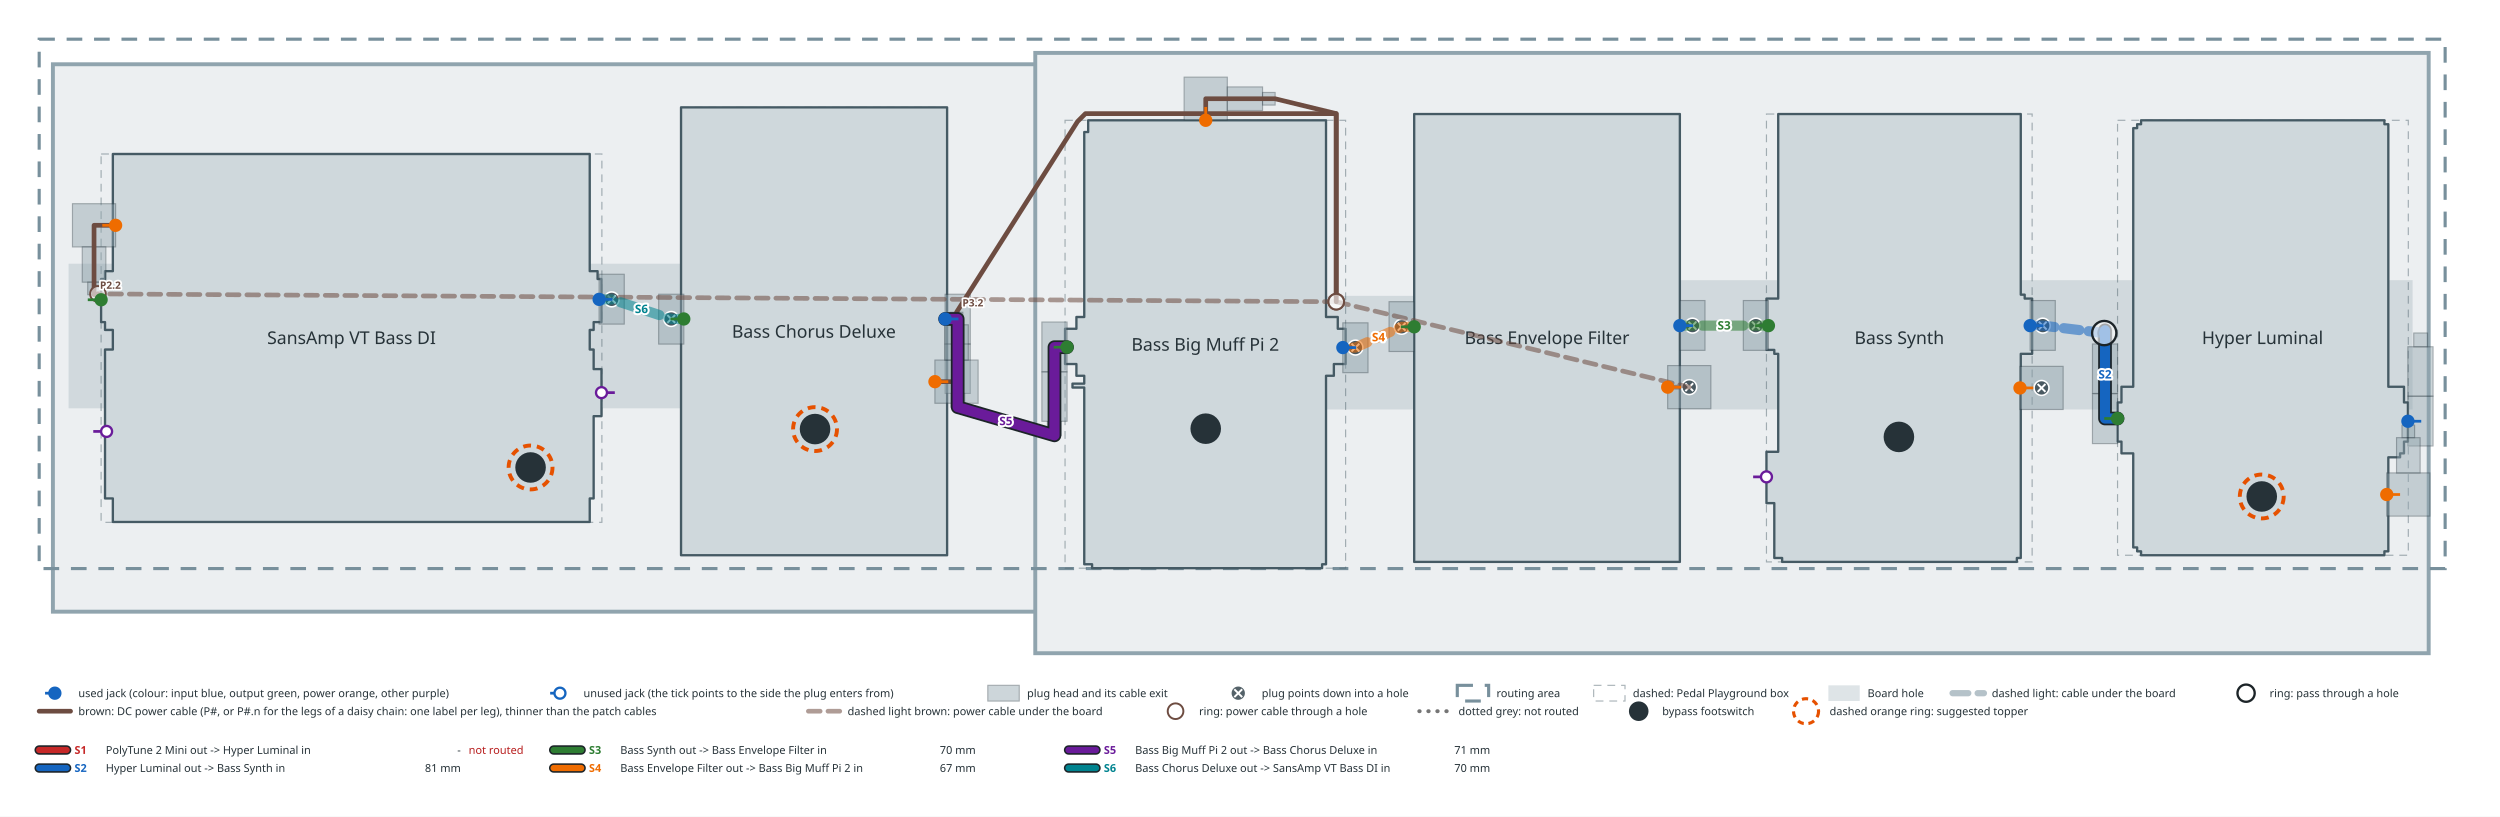
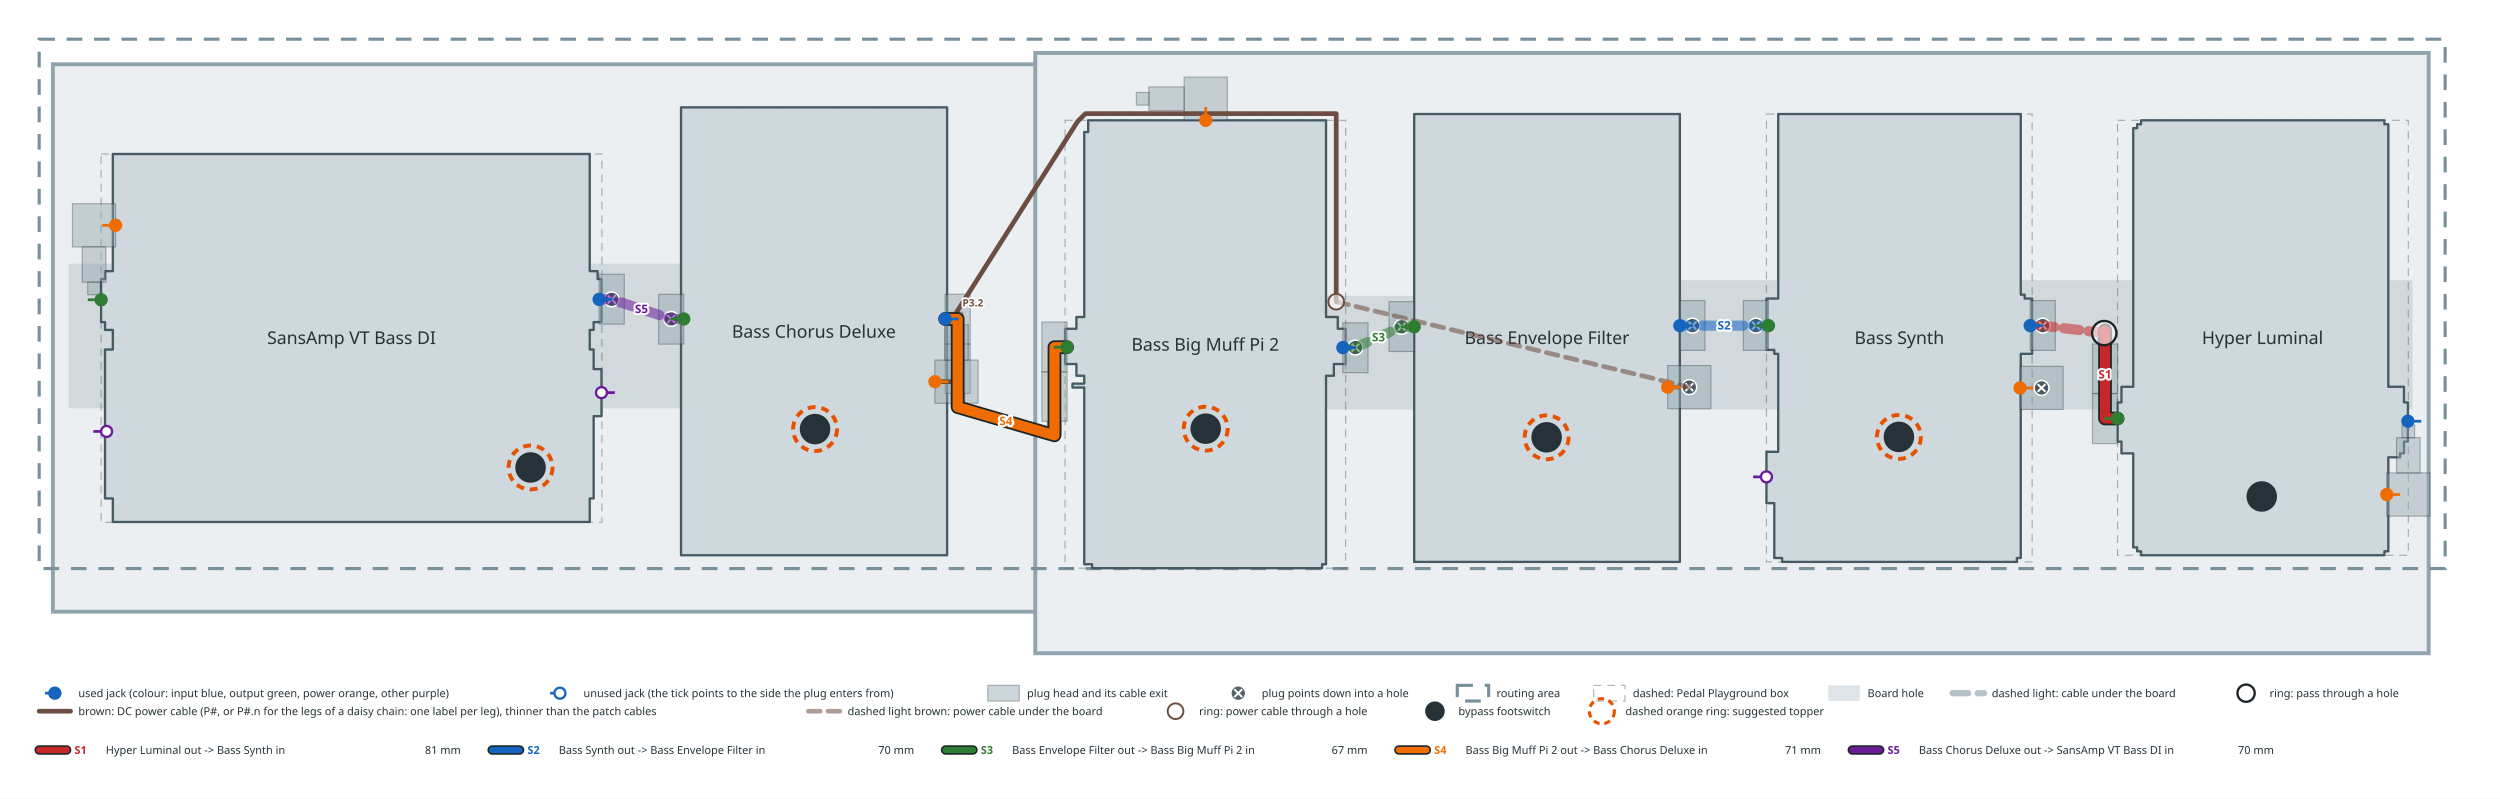
- <svg xmlns="http://www.w3.org/2000/svg" viewBox="557.7 188.6 638.0 208.4" width="638.0mm" height="208.4mm" font-family="sans-serif">
-   <rect x="557.7" y="188.6" width="638.0" height="208.4" fill="#ffffff" />
+ <svg xmlns="http://www.w3.org/2000/svg" viewBox="557.7 188.6 638.0 203.8" width="638.0mm" height="203.8mm" font-family="sans-serif">
+   <rect x="557.7" y="188.6" width="638.0" height="203.8" fill="#ffffff" />
  <rect x="571.2" y="205.0" width="273.0" height="139.7" fill="#eceff1" stroke="#90a4ae" stroke-width="1" class="board" />
  <rect x="821.9" y="202.1" width="355.6" height="153.2" fill="#eceff1" stroke="#90a4ae" stroke-width="1" class="board" />
  <g class="holes" opacity="0.3">
    <rect x="575.2" y="255.9" width="71.0" height="36.9" fill="#90a4ae" class="hole" />
    <rect x="667.2" y="255.9" width="81.0" height="36.9" fill="#90a4ae" class="hole" />
    <rect x="844.2" y="264.1" width="93.5" height="29.0" fill="#90a4ae" class="hole" />
    <rect x="959.7" y="260.1" width="79.9" height="33.0" fill="#90a4ae" class="hole" />
    <rect x="1061.6" y="260.1" width="111.8" height="33.0" fill="#90a4ae" class="hole" />
  </g>
  <rect x="567.7" y="198.6" width="614.0" height="135.1" fill="none" stroke="#78909c" stroke-dasharray="4 3" stroke-width="0.8" class="routing-area" />
  <g class="pedal" data-id="164ee080-c258-4019-b7d8-6842ff5dd736">
    <rect x="583.5" y="227.9" width="127.8" height="94.0" transform="rotate(0 647.35 274.84)" fill="none" stroke="#455a64" stroke-width="0.3" stroke-dasharray="2 1.5" opacity="0.45" class="pedal-box" />
    <path d="M583.5 259.8 L584.5 259.8 L584.5 257.8 L586.5 257.8 L586.5 227.9 L708.2 227.9 L708.2 257.8 L710.2 257.8 L710.2 259.8 L711.2 259.8 L711.2 270.8 L709.2 270.8 L709.2 272.8 L708.2 272.8 L708.2 277.8 L709.2 277.8 L709.2 282.8 L711.2 282.8 L711.2 294.8 L709.2 294.8 L709.2 315.8 L708.2 315.8 L708.2 321.8 L586.5 321.8 L586.5 315.8 L584.5 315.8 L584.5 277.8 L586.5 277.8 L586.5 272.8 L584.5 272.8 L584.5 270.8 L583.5 270.8 Z" fill="#cfd8dc" stroke="#455a64" stroke-width="0.6" stroke-linejoin="round" class="pedal-outline" />
    <text x="647.4" y="276.4" font-size="4.5" text-anchor="middle" fill="#263238" class="pedal-name">SansAmp VT Bass DI</text>
  </g>
  <g class="pedal" data-id="300a85d5-5787-471e-9f29-8ab78e7c9727">
    <rect x="829.5" y="219.3" width="71.6" height="114.3" transform="rotate(0 865.27 276.49)" fill="none" stroke="#455a64" stroke-width="0.3" stroke-dasharray="2 1.5" opacity="0.45" class="pedal-box" />
    <path d="M829.5 272.5 L832.4 272.5 L832.4 269.5 L834.4 269.5 L834.4 222.3 L835.4 222.3 L835.4 219.3 L896.1 219.3 L896.1 269.5 L899.1 269.5 L899.1 272.5 L901.1 272.5 L901.1 281.5 L898.1 281.5 L898.1 284.5 L896.1 284.5 L896.1 332.6 L895.1 332.6 L895.1 333.6 L836.4 333.6 L836.4 332.6 L834.4 332.6 L834.4 287.5 L831.4 287.5 L831.4 286.5 L834.4 286.5 L834.4 284.5 L832.4 284.5 L832.4 281.5 L829.5 281.5 Z" fill="#cfd8dc" stroke="#455a64" stroke-width="0.6" stroke-linejoin="round" class="pedal-outline" />
    <text x="865.3" y="278.1" font-size="4.5" text-anchor="middle" fill="#263238" class="pedal-name">Bass Big Muff Pi 2</text>
  </g>
  <g class="pedal" data-id="cb96d237-2ad5-43ed-876c-a0b3e43c41f4">
    <rect x="1098.1" y="219.3" width="74.2" height="111.0" transform="rotate(0 1135.14 274.84)" fill="none" stroke="#455a64" stroke-width="0.3" stroke-dasharray="2 1.5" opacity="0.45" class="pedal-box" />
    <path d="M1098.1 291.3 L1099.1 291.3 L1099.1 287.3 L1102.1 287.3 L1102.1 221.3 L1103.1 221.3 L1103.1 220.3 L1104.1 220.3 L1104.1 219.3 L1166.2 219.3 L1166.2 220.3 L1167.2 220.3 L1167.2 287.3 L1171.2 287.3 L1171.2 291.3 L1172.2 291.3 L1172.2 301.3 L1171.2 301.3 L1171.2 304.3 L1170.2 304.3 L1170.2 305.3 L1167.2 305.3 L1167.2 329.3 L1166.2 329.3 L1166.2 330.3 L1104.1 330.3 L1104.1 329.3 L1103.1 329.3 L1103.1 328.3 L1102.1 328.3 L1102.1 304.3 L1099.1 304.3 L1099.1 301.3 L1098.1 301.3 Z" fill="#cfd8dc" stroke="#455a64" stroke-width="0.6" stroke-linejoin="round" class="pedal-outline" />
    <text x="1135.1" y="276.4" font-size="4.5" text-anchor="middle" fill="#263238" class="pedal-name">Hyper Luminal</text>
  </g>
  <g class="pedal" data-id="51990ca8-9da5-49a1-8296-a28b910d4fce">
    <rect x="1008.5" y="217.7" width="67.8" height="114.3" transform="rotate(0 1042.44 274.84)" fill="none" stroke="#455a64" stroke-width="0.3" stroke-dasharray="2 1.5" opacity="0.45" class="pedal-box" />
    <path d="M1008.5 264.8 L1011.5 264.8 L1011.5 217.7 L1073.4 217.7 L1073.4 263.8 L1074.4 263.8 L1074.4 264.8 L1076.3 264.8 L1076.3 278.9 L1073.4 278.9 L1073.4 331.0 L1072.4 331.0 L1072.4 332.0 L1012.5 332.0 L1012.5 331.0 L1010.5 331.0 L1010.5 317.0 L1008.5 317.0 L1008.5 303.9 L1011.5 303.9 L1011.5 278.9 L1010.5 278.9 L1010.5 277.9 L1008.5 277.9 Z" fill="#cfd8dc" stroke="#455a64" stroke-width="0.6" stroke-linejoin="round" class="pedal-outline" />
    <text x="1042.4" y="276.4" font-size="4.5" text-anchor="middle" fill="#263238" class="pedal-name">Bass Synth</text>
  </g>
  <g class="pedal" data-id="2f2f28f7-c098-47fb-a3de-4d72b0d1ff6d">
    <rect x="731.5" y="216.0" width="67.8" height="114.3" transform="rotate(0 765.45 273.19)" fill="none" stroke="#455a64" stroke-width="0.3" stroke-dasharray="2 1.5" opacity="0.45" class="pedal-box" />
    <path d="M731.5 216.0 L799.4 216.0 L799.4 330.3 L731.5 330.3 Z" fill="#cfd8dc" stroke="#455a64" stroke-width="0.6" stroke-linejoin="round" class="pedal-outline" />
    <text x="765.4" y="274.8" font-size="4.5" text-anchor="middle" fill="#263238" class="pedal-name">Bass Chorus Deluxe</text>
  </g>
  <g class="pedal" data-id="0bd3107b-0d99-45a3-ac93-581e4219c354">
    <rect x="918.6" y="217.7" width="67.8" height="114.3" transform="rotate(0 952.48 274.84)" fill="none" stroke="#455a64" stroke-width="0.3" stroke-dasharray="2 1.5" opacity="0.45" class="pedal-box" />
    <path d="M918.6 217.7 L986.4 217.7 L986.4 332.0 L918.6 332.0 Z" fill="#cfd8dc" stroke="#455a64" stroke-width="0.6" stroke-linejoin="round" class="pedal-outline" />
    <text x="952.5" y="276.4" font-size="4.5" text-anchor="middle" fill="#263238" class="pedal-name">Bass Envelope Filter</text>
  </g>
-   <rect x="1172.2" y="289.7" width="6.4" height="12.7" fill="#90a4ae" opacity="0.45" stroke="#37474f" stroke-width="0.3" class="plug-head" />
-   <rect x="1172.2" y="277.1" width="6.4" height="12.6" fill="#90a4ae" opacity="0.45" stroke="#37474f" stroke-width="0.3" class="plug-head" />
-   <rect x="1173.7" y="273.6" width="3.5" height="3.5" fill="#90a4ae" opacity="0.45" stroke="#37474f" stroke-width="0.3" class="plug-head" />
  <rect x="1091.7" y="289.1" width="6.4" height="12.7" fill="#90a4ae" opacity="0.45" stroke="#37474f" stroke-width="0.3" class="plug-head" />
  <rect x="1091.7" y="276.4" width="6.4" height="12.6" fill="#90a4ae" opacity="0.45" stroke="#37474f" stroke-width="0.3" class="plug-head" />
  <rect x="1093.1" y="272.9" width="3.5" height="3.5" fill="#90a4ae" opacity="0.45" stroke="#37474f" stroke-width="0.3" class="plug-head" />
  <rect x="1075.8" y="265.3" width="6.4" height="12.7" fill="#90a4ae" opacity="0.45" stroke="#37474f" stroke-width="0.3" class="plug-head" />
  <rect x="1002.6" y="265.3" width="6.4" height="12.7" fill="#90a4ae" opacity="0.45" stroke="#37474f" stroke-width="0.3" class="plug-head" />
  <rect x="986.4" y="265.3" width="6.4" height="12.7" fill="#90a4ae" opacity="0.45" stroke="#37474f" stroke-width="0.3" class="plug-head" />
  <rect x="912.2" y="265.6" width="6.4" height="12.7" fill="#90a4ae" opacity="0.45" stroke="#37474f" stroke-width="0.3" class="plug-head" />
  <rect x="900.4" y="271.0" width="6.4" height="12.7" fill="#90a4ae" opacity="0.45" stroke="#37474f" stroke-width="0.3" class="plug-head" />
  <rect x="823.6" y="270.8" width="6.4" height="12.7" fill="#90a4ae" opacity="0.45" stroke="#37474f" stroke-width="0.3" class="plug-head" />
  <rect x="823.6" y="283.5" width="6.4" height="12.6" fill="#90a4ae" opacity="0.45" stroke="#37474f" stroke-width="0.3" class="plug-head" />
  <rect x="825.0" y="296.2" width="3.5" height="3.5" fill="#90a4ae" opacity="0.45" stroke="#37474f" stroke-width="0.3" class="plug-head" />
  <rect x="798.9" y="263.7" width="6.4" height="12.7" fill="#90a4ae" opacity="0.45" stroke="#37474f" stroke-width="0.3" class="plug-head" />
  <rect x="798.9" y="276.4" width="6.4" height="12.6" fill="#90a4ae" opacity="0.45" stroke="#37474f" stroke-width="0.3" class="plug-head" />
  <rect x="800.4" y="289.0" width="3.5" height="3.5" fill="#90a4ae" opacity="0.45" stroke="#37474f" stroke-width="0.3" class="plug-head" />
  <rect x="725.8" y="263.7" width="6.4" height="12.7" fill="#90a4ae" opacity="0.45" stroke="#37474f" stroke-width="0.3" class="plug-head" />
  <rect x="710.6" y="258.6" width="6.4" height="12.7" fill="#90a4ae" opacity="0.45" stroke="#37474f" stroke-width="0.3" class="plug-head" />
  <rect x="1166.8" y="309.3" width="11.0" height="11.0" fill="#90a4ae" opacity="0.45" stroke="#37474f" stroke-width="0.3" class="plug-head" />
  <rect x="1169.3" y="300.3" width="6.0" height="9.0" fill="#90a4ae" opacity="0.45" stroke="#37474f" stroke-width="0.3" class="plug-head" />
  <rect x="1170.7" y="297.1" width="3.2" height="3.2" fill="#90a4ae" opacity="0.45" stroke="#37474f" stroke-width="0.3" class="plug-head" />
  <rect x="1073.2" y="282.1" width="11.0" height="11.0" fill="#90a4ae" opacity="0.45" stroke="#37474f" stroke-width="0.3" class="plug-head" />
  <rect x="983.3" y="281.9" width="11.0" height="11.0" fill="#90a4ae" opacity="0.45" stroke="#37474f" stroke-width="0.3" class="plug-head" />
  <rect x="859.9" y="208.3" width="11.0" height="11.0" fill="#90a4ae" opacity="0.45" stroke="#37474f" stroke-width="0.3" class="plug-head" />
-   <rect x="870.9" y="210.8" width="9.0" height="6.0" fill="#90a4ae" opacity="0.45" stroke="#37474f" stroke-width="0.3" class="plug-head" />
-   <rect x="879.9" y="212.2" width="3.2" height="3.2" fill="#90a4ae" opacity="0.45" stroke="#37474f" stroke-width="0.3" class="plug-head" />
+   <rect x="850.9" y="210.8" width="9.0" height="6.0" fill="#90a4ae" opacity="0.45" stroke="#37474f" stroke-width="0.3" class="plug-head" />
+   <rect x="847.7" y="212.2" width="3.2" height="3.2" fill="#90a4ae" opacity="0.45" stroke="#37474f" stroke-width="0.3" class="plug-head" />
  <rect x="796.3" y="280.5" width="11.0" height="11.0" fill="#90a4ae" opacity="0.45" stroke="#37474f" stroke-width="0.3" class="plug-head" />
  <rect x="798.8" y="271.5" width="6.0" height="9.0" fill="#90a4ae" opacity="0.45" stroke="#37474f" stroke-width="0.3" class="plug-head" />
  <rect x="800.2" y="268.3" width="3.2" height="3.2" fill="#90a4ae" opacity="0.45" stroke="#37474f" stroke-width="0.3" class="plug-head" />
  <rect x="576.2" y="240.6" width="11.0" height="11.0" fill="#90a4ae" opacity="0.45" stroke="#37474f" stroke-width="0.3" class="plug-head" />
  <rect x="578.7" y="251.6" width="6.0" height="9.0" fill="#90a4ae" opacity="0.45" stroke="#37474f" stroke-width="0.3" class="plug-head" />
  <rect x="580.1" y="260.6" width="3.2" height="3.2" fill="#90a4ae" opacity="0.45" stroke="#37474f" stroke-width="0.3" class="plug-head" />
  <g class="plug-down">
    <circle cx="1079.0" cy="271.7" r="1.9" fill="#37474f" fill-opacity="0.85" stroke="#ffffff" stroke-width="0.4" />
    <path d="M1078.0 270.7 L1080.0 272.7 M1078.0 272.7 L1080.0 270.7" stroke="#ffffff" stroke-width="0.5" fill="none" />
  </g>
  <g class="plug-down">
    <circle cx="1005.8" cy="271.7" r="1.9" fill="#37474f" fill-opacity="0.85" stroke="#ffffff" stroke-width="0.4" />
    <path d="M1004.8 270.7 L1006.8 272.7 M1004.8 272.7 L1006.8 270.7" stroke="#ffffff" stroke-width="0.5" fill="none" />
  </g>
  <g class="plug-down">
    <circle cx="989.6" cy="271.7" r="1.9" fill="#37474f" fill-opacity="0.85" stroke="#ffffff" stroke-width="0.4" />
    <path d="M988.6 270.7 L990.6 272.7 M988.6 272.7 L990.6 270.7" stroke="#ffffff" stroke-width="0.5" fill="none" />
  </g>
  <g class="plug-down">
    <circle cx="915.4" cy="272.0" r="1.9" fill="#37474f" fill-opacity="0.85" stroke="#ffffff" stroke-width="0.4" />
    <path d="M914.4 271.0 L916.4 273.0 M914.4 273.0 L916.4 271.0" stroke="#ffffff" stroke-width="0.5" fill="none" />
  </g>
  <g class="plug-down">
    <circle cx="903.6" cy="277.3" r="1.9" fill="#37474f" fill-opacity="0.85" stroke="#ffffff" stroke-width="0.4" />
    <path d="M902.6 276.3 L904.6 278.3 M902.6 278.3 L904.6 276.3" stroke="#ffffff" stroke-width="0.5" fill="none" />
  </g>
  <g class="plug-down">
    <circle cx="729.0" cy="270.0" r="1.9" fill="#37474f" fill-opacity="0.85" stroke="#ffffff" stroke-width="0.4" />
    <path d="M728.0 269.0 L730.0 271.0 M728.0 271.0 L730.0 269.0" stroke="#ffffff" stroke-width="0.5" fill="none" />
  </g>
  <g class="plug-down">
    <circle cx="713.8" cy="265.0" r="1.9" fill="#37474f" fill-opacity="0.85" stroke="#ffffff" stroke-width="0.4" />
    <path d="M712.8 264.0 L714.8 266.0 M712.8 266.0 L714.8 264.0" stroke="#ffffff" stroke-width="0.5" fill="none" />
  </g>
  <g class="plug-down">
    <circle cx="1078.7" cy="287.6" r="1.9" fill="#37474f" fill-opacity="0.85" stroke="#ffffff" stroke-width="0.4" />
    <path d="M1077.7 286.6 L1079.7 288.6 M1077.7 288.6 L1079.7 286.6" stroke="#ffffff" stroke-width="0.5" fill="none" />
  </g>
  <g class="plug-down">
    <circle cx="988.8" cy="287.4" r="1.9" fill="#37474f" fill-opacity="0.85" stroke="#ffffff" stroke-width="0.4" />
    <path d="M987.8 286.4 L989.8 288.4 M987.8 288.4 L989.8 286.4" stroke="#ffffff" stroke-width="0.5" fill="none" />
  </g>
-   <polyline points="865.4,219.3 865.4,213.8 883.1,213.8 898.7,217.6 898.7,265.6" fill="none" stroke-linejoin="round" stroke-linecap="round" stroke="#6d4c41" stroke-width="1.2" class="power-cable" data-id="P2.2" />
-   <polyline points="898.7,265.6 582.7,263.6" fill="none" stroke-linejoin="round" stroke-linecap="round" stroke="#6d4c41" stroke-opacity="0.55" stroke-width="1.2" stroke-dasharray="3 2" class="power-under" data-id="P2.2" />
-   <polyline points="582.7,263.6 581.7,263.8 581.7,246.1 587.2,246.1" fill="none" stroke-linejoin="round" stroke-linecap="round" stroke="#6d4c41" stroke-width="1.2" class="power-cable" data-id="P2.2" />
-   <circle cx="898.7" cy="265.6" r="2.0" fill="#ffffff" fill-opacity="0.6" stroke="#6d4c41" stroke-width="0.5" class="power-hole" data-id="P2.2" />
-   <circle cx="582.7" cy="263.6" r="2.0" fill="#ffffff" fill-opacity="0.6" stroke="#6d4c41" stroke-width="0.5" class="power-hole" data-id="P2.2" />
  <polyline points="983.3,287.4 988.8,287.4 898.7,265.6" fill="none" stroke-linejoin="round" stroke-linecap="round" stroke="#6d4c41" stroke-opacity="0.55" stroke-width="1.2" stroke-dasharray="3 2" class="power-under" data-id="P3.2" />
  <polyline points="898.7,265.6 898.7,217.6 834.7,217.6 832.7,219.6 801.8,268.3 801.8,286.0 796.3,286.0" fill="none" stroke-linejoin="round" stroke-linecap="round" stroke="#6d4c41" stroke-width="1.2" class="power-cable" data-id="P3.2" />
  <circle cx="898.7" cy="265.6" r="2.0" fill="#ffffff" fill-opacity="0.6" stroke="#6d4c41" stroke-width="0.5" class="power-hole" data-id="P3.2" />
  <polyline points="1098.1,295.4 1094.9,295.4 1094.9,272.9 1094.7,273.6" fill="none" stroke-linejoin="round" stroke-linecap="round" stroke="#1c2428" stroke-width="3.5" class="casing" />
-   <polyline points="1098.1,295.4 1094.9,295.4 1094.9,272.9 1094.7,273.6" fill="none" stroke-linejoin="round" stroke-linecap="round" stroke="#1565c0" stroke-width="2.6" class="cable" data-id="S2" />
-   <polyline points="1094.7,273.6 1079.0,271.7 1075.8,271.7" fill="none" stroke-linejoin="round" stroke-linecap="round" stroke="#1565c0" stroke-opacity="0.55" stroke-width="2.6" stroke-dasharray="4 2.4" class="cable-under" data-id="S2" />
-   <circle cx="1094.7" cy="273.6" r="3.1" fill="#ffffff" fill-opacity="0.6" stroke="#1c2428" stroke-width="0.6" class="hole-pass" data-id="S2" />
-   <polyline points="1009.0,271.7 1005.8,271.7 989.6,271.7 986.4,271.7" fill="none" stroke-linejoin="round" stroke-linecap="round" stroke="#2e7d32" stroke-opacity="0.55" stroke-width="2.6" stroke-dasharray="4 2.4" class="cable-under" data-id="S3" />
-   <polyline points="918.6,272.0 915.4,272.0 903.6,277.3 900.4,277.3" fill="none" stroke-linejoin="round" stroke-linecap="round" stroke="#ef6c00" stroke-opacity="0.55" stroke-width="2.6" stroke-dasharray="4 2.4" class="cable-under" data-id="S4" />
+   <polyline points="1098.1,295.4 1094.9,295.4 1094.9,272.9 1094.7,273.6" fill="none" stroke-linejoin="round" stroke-linecap="round" stroke="#c62828" stroke-width="2.6" class="cable" data-id="S1" />
+   <polyline points="1094.7,273.6 1079.0,271.7 1075.8,271.7" fill="none" stroke-linejoin="round" stroke-linecap="round" stroke="#c62828" stroke-opacity="0.55" stroke-width="2.6" stroke-dasharray="4 2.4" class="cable-under" data-id="S1" />
+   <circle cx="1094.7" cy="273.6" r="3.1" fill="#ffffff" fill-opacity="0.6" stroke="#1c2428" stroke-width="0.6" class="hole-pass" data-id="S1" />
+   <polyline points="1009.0,271.7 1005.8,271.7 989.6,271.7 986.4,271.7" fill="none" stroke-linejoin="round" stroke-linecap="round" stroke="#1565c0" stroke-opacity="0.55" stroke-width="2.6" stroke-dasharray="4 2.4" class="cable-under" data-id="S2" />
+   <polyline points="918.6,272.0 915.4,272.0 903.6,277.3 900.4,277.3" fill="none" stroke-linejoin="round" stroke-linecap="round" stroke="#2e7d32" stroke-opacity="0.55" stroke-width="2.6" stroke-dasharray="4 2.4" class="cable-under" data-id="S3" />
  <polyline points="830.0,277.2 826.8,277.2 826.8,299.7 802.1,292.5 802.1,270.0 798.9,270.0" fill="none" stroke-linejoin="round" stroke-linecap="round" stroke="#1c2428" stroke-width="3.5" class="casing" />
-   <polyline points="830.0,277.2 826.8,277.2 826.8,299.7 802.1,292.5 802.1,270.0 798.9,270.0" fill="none" stroke-linejoin="round" stroke-linecap="round" stroke="#6a1b9a" stroke-width="2.6" class="cable" data-id="S5" />
-   <polyline points="732.2,270.0 729.0,270.0 713.8,265.0 710.6,265.0" fill="none" stroke-linejoin="round" stroke-linecap="round" stroke="#00838f" stroke-opacity="0.55" stroke-width="2.6" stroke-dasharray="4 2.4" class="cable-under" data-id="S6" />
+   <polyline points="830.0,277.2 826.8,277.2 826.8,299.7 802.1,292.5 802.1,270.0 798.9,270.0" fill="none" stroke-linejoin="round" stroke-linecap="round" stroke="#ef6c00" stroke-width="2.6" class="cable" data-id="S4" />
+   <polyline points="732.2,270.0 729.0,270.0 713.8,265.0 710.6,265.0" fill="none" stroke-linejoin="round" stroke-linecap="round" stroke="#6a1b9a" stroke-opacity="0.55" stroke-width="2.6" stroke-dasharray="4 2.4" class="cable-under" data-id="S5" />
  <g class="jack" data-jack="in" data-used="1">
    <line x1="1172.2" y1="296.1" x2="1175.6" y2="296.1" stroke="#1565c0" stroke-width="0.7" />
    <circle cx="1172.2" cy="296.1" r="1.4" fill="#1565c0" stroke="#1565c0" stroke-width="0.6" />
  </g>
  <g class="jack" data-jack="out" data-used="1">
    <line x1="1098.1" y1="295.4" x2="1094.7" y2="295.4" stroke="#2e7d32" stroke-width="0.7" />
    <circle cx="1098.1" cy="295.4" r="1.4" fill="#2e7d32" stroke="#2e7d32" stroke-width="0.6" />
  </g>
  <g class="jack" data-jack="power" data-used="1">
    <line x1="1166.8" y1="314.8" x2="1170.2" y2="314.8" stroke="#ef6c00" stroke-width="0.7" />
    <circle cx="1166.8" cy="314.8" r="1.4" fill="#ef6c00" stroke="#ef6c00" stroke-width="0.6" />
  </g>
  <g class="jack" data-jack="in" data-used="1">
    <line x1="1075.8" y1="271.7" x2="1079.2" y2="271.7" stroke="#1565c0" stroke-width="0.7" />
    <circle cx="1075.8" cy="271.7" r="1.4" fill="#1565c0" stroke="#1565c0" stroke-width="0.6" />
  </g>
  <g class="jack" data-jack="out" data-used="1">
    <line x1="1009.0" y1="271.7" x2="1005.6" y2="271.7" stroke="#2e7d32" stroke-width="0.7" />
    <circle cx="1009.0" cy="271.7" r="1.4" fill="#2e7d32" stroke="#2e7d32" stroke-width="0.6" />
  </g>
  <g class="jack" data-jack="power" data-used="1">
    <line x1="1073.2" y1="287.6" x2="1076.6" y2="287.6" stroke="#ef6c00" stroke-width="0.7" />
    <circle cx="1073.2" cy="287.6" r="1.4" fill="#ef6c00" stroke="#ef6c00" stroke-width="0.6" />
  </g>
  <g class="jack" data-jack="jack_4" data-used="0">
    <line x1="1008.5" y1="310.3" x2="1005.1" y2="310.3" stroke="#6a1b9a" stroke-width="0.7" />
    <circle cx="1008.5" cy="310.3" r="1.4" fill="#ffffff" stroke="#6a1b9a" stroke-width="0.6" />
  </g>
  <g class="jack" data-jack="in" data-used="1">
    <line x1="986.4" y1="271.7" x2="989.8" y2="271.7" stroke="#1565c0" stroke-width="0.7" />
    <circle cx="986.4" cy="271.7" r="1.4" fill="#1565c0" stroke="#1565c0" stroke-width="0.6" />
  </g>
  <g class="jack" data-jack="out" data-used="1">
    <line x1="918.6" y1="272.0" x2="915.2" y2="272.0" stroke="#2e7d32" stroke-width="0.7" />
    <circle cx="918.6" cy="272.0" r="1.4" fill="#2e7d32" stroke="#2e7d32" stroke-width="0.6" />
  </g>
  <g class="jack" data-jack="power" data-used="1">
    <line x1="983.3" y1="287.4" x2="986.7" y2="287.4" stroke="#ef6c00" stroke-width="0.7" />
    <circle cx="983.3" cy="287.4" r="1.4" fill="#ef6c00" stroke="#ef6c00" stroke-width="0.6" />
  </g>
  <g class="jack" data-jack="in" data-used="1">
    <line x1="900.4" y1="277.3" x2="903.8" y2="277.3" stroke="#1565c0" stroke-width="0.7" />
    <circle cx="900.4" cy="277.3" r="1.4" fill="#1565c0" stroke="#1565c0" stroke-width="0.6" />
  </g>
  <g class="jack" data-jack="out" data-used="1">
    <line x1="830.0" y1="277.2" x2="826.6" y2="277.2" stroke="#2e7d32" stroke-width="0.7" />
    <circle cx="830.0" cy="277.2" r="1.4" fill="#2e7d32" stroke="#2e7d32" stroke-width="0.6" />
  </g>
  <g class="jack" data-jack="power" data-used="1">
    <line x1="865.4" y1="219.3" x2="865.4" y2="215.9" stroke="#ef6c00" stroke-width="0.7" />
    <circle cx="865.4" cy="219.3" r="1.4" fill="#ef6c00" stroke="#ef6c00" stroke-width="0.6" />
  </g>
  <g class="jack" data-jack="in" data-used="1">
    <line x1="798.9" y1="270.0" x2="802.3" y2="270.0" stroke="#1565c0" stroke-width="0.7" />
    <circle cx="798.9" cy="270.0" r="1.4" fill="#1565c0" stroke="#1565c0" stroke-width="0.6" />
  </g>
  <g class="jack" data-jack="out" data-used="1">
    <line x1="732.2" y1="270.0" x2="728.8" y2="270.0" stroke="#2e7d32" stroke-width="0.7" />
    <circle cx="732.2" cy="270.0" r="1.4" fill="#2e7d32" stroke="#2e7d32" stroke-width="0.6" />
  </g>
  <g class="jack" data-jack="power" data-used="1">
    <line x1="796.3" y1="286.0" x2="799.7" y2="286.0" stroke="#ef6c00" stroke-width="0.7" />
    <circle cx="796.3" cy="286.0" r="1.4" fill="#ef6c00" stroke="#ef6c00" stroke-width="0.6" />
  </g>
  <g class="jack" data-jack="in" data-used="1">
    <line x1="710.6" y1="265.0" x2="714.0" y2="265.0" stroke="#1565c0" stroke-width="0.7" />
    <circle cx="710.6" cy="265.0" r="1.4" fill="#1565c0" stroke="#1565c0" stroke-width="0.6" />
  </g>
  <g class="jack" data-jack="out" data-used="1">
    <line x1="583.5" y1="265.1" x2="580.1" y2="265.1" stroke="#2e7d32" stroke-width="0.7" />
    <circle cx="583.5" cy="265.1" r="1.4" fill="#2e7d32" stroke="#2e7d32" stroke-width="0.6" />
  </g>
  <g class="jack" data-jack="power" data-used="1">
    <line x1="587.2" y1="246.1" x2="583.8" y2="246.1" stroke="#ef6c00" stroke-width="0.7" />
    <circle cx="587.2" cy="246.1" r="1.4" fill="#ef6c00" stroke="#ef6c00" stroke-width="0.6" />
  </g>
  <g class="jack" data-jack="jack_4" data-used="0">
    <line x1="711.2" y1="288.8" x2="714.6" y2="288.8" stroke="#6a1b9a" stroke-width="0.7" />
    <circle cx="711.2" cy="288.8" r="1.4" fill="#ffffff" stroke="#6a1b9a" stroke-width="0.6" />
  </g>
  <g class="jack" data-jack="jack_5" data-used="0">
    <line x1="584.9" y1="298.7" x2="581.5" y2="298.7" stroke="#6a1b9a" stroke-width="0.7" />
    <circle cx="584.9" cy="298.7" r="1.4" fill="#ffffff" stroke="#6a1b9a" stroke-width="0.6" />
  </g>
  <circle cx="1134.9" cy="315.3" r="3.5" fill="#263238" stroke="#263238" stroke-width="0.8" class="footswitch" data-type="bypass" />
-   <circle cx="1134.9" cy="315.3" r="5.6" fill="none" stroke="#e65100" stroke-width="1" stroke-dasharray="2 1.5" class="topper-suggested" />
  <circle cx="1042.3" cy="300.1" r="3.5" fill="#263238" stroke="#263238" stroke-width="0.8" class="footswitch" data-type="bypass" />
+   <circle cx="1042.3" cy="300.1" r="5.6" fill="none" stroke="#e65100" stroke-width="1" stroke-dasharray="2 1.5" class="topper-suggested" />
+   <circle cx="952.4" cy="300.2" r="3.5" fill="#263238" stroke="#263238" stroke-width="0.8" class="footswitch" data-type="bypass" />
+   <circle cx="952.4" cy="300.2" r="5.6" fill="none" stroke="#e65100" stroke-width="1" stroke-dasharray="2 1.5" class="topper-suggested" />
  <circle cx="865.4" cy="298.0" r="3.5" fill="#263238" stroke="#263238" stroke-width="0.8" class="footswitch" data-type="bypass" />
+   <circle cx="865.4" cy="298.0" r="5.6" fill="none" stroke="#e65100" stroke-width="1" stroke-dasharray="2 1.5" class="topper-suggested" />
  <circle cx="765.7" cy="298.1" r="3.5" fill="#263238" stroke="#263238" stroke-width="0.8" class="footswitch" data-type="bypass" />
  <circle cx="765.7" cy="298.1" r="5.6" fill="none" stroke="#e65100" stroke-width="1" stroke-dasharray="2 1.5" class="topper-suggested" />
  <circle cx="693.1" cy="307.9" r="3.5" fill="#263238" stroke="#263238" stroke-width="0.8" class="footswitch" data-type="bypass" />
  <circle cx="693.1" cy="307.9" r="5.6" fill="none" stroke="#e65100" stroke-width="1" stroke-dasharray="2 1.5" class="topper-suggested" />
-   <text x="1094.9" y="285.2" font-size="3" text-anchor="middle" fill="#1565c0" stroke="#ffffff" stroke-width="1.05" paint-order="stroke" stroke-linejoin="round" font-weight="bold" class="cable-label">S2</text>
-   <text x="997.7" y="272.7" font-size="3" text-anchor="middle" fill="#2e7d32" stroke="#ffffff" stroke-width="1.05" paint-order="stroke" stroke-linejoin="round" font-weight="bold" class="cable-label">S3</text>
-   <text x="909.5" y="275.7" font-size="3" text-anchor="middle" fill="#ef6c00" stroke="#ffffff" stroke-width="1.05" paint-order="stroke" stroke-linejoin="round" font-weight="bold" class="cable-label">S4</text>
-   <text x="814.4" y="297.1" font-size="3" text-anchor="middle" fill="#6a1b9a" stroke="#ffffff" stroke-width="1.05" paint-order="stroke" stroke-linejoin="round" font-weight="bold" class="cable-label">S5</text>
-   <text x="721.4" y="268.5" font-size="3" text-anchor="middle" fill="#00838f" stroke="#ffffff" stroke-width="1.05" paint-order="stroke" stroke-linejoin="round" font-weight="bold" class="cable-label">S6</text>
-   <text x="583.2" y="262.3" font-size="2.6" text-anchor="start" fill="#6d4c41" stroke="#ffffff" stroke-width="0.91" paint-order="stroke" stroke-linejoin="round" font-weight="bold" class="power-label">P2.2</text>
+   <text x="1094.9" y="285.2" font-size="3" text-anchor="middle" fill="#c62828" stroke="#ffffff" stroke-width="1.05" paint-order="stroke" stroke-linejoin="round" font-weight="bold" class="cable-label">S1</text>
+   <text x="997.7" y="272.7" font-size="3" text-anchor="middle" fill="#1565c0" stroke="#ffffff" stroke-width="1.05" paint-order="stroke" stroke-linejoin="round" font-weight="bold" class="cable-label">S2</text>
+   <text x="909.5" y="275.7" font-size="3" text-anchor="middle" fill="#2e7d32" stroke="#ffffff" stroke-width="1.05" paint-order="stroke" stroke-linejoin="round" font-weight="bold" class="cable-label">S3</text>
+   <text x="814.4" y="297.1" font-size="3" text-anchor="middle" fill="#ef6c00" stroke="#ffffff" stroke-width="1.05" paint-order="stroke" stroke-linejoin="round" font-weight="bold" class="cable-label">S4</text>
+   <text x="721.4" y="268.5" font-size="3" text-anchor="middle" fill="#6a1b9a" stroke="#ffffff" stroke-width="1.05" paint-order="stroke" stroke-linejoin="round" font-weight="bold" class="cable-label">S5</text>
  <text x="803.3" y="266.8" font-size="2.6" text-anchor="start" fill="#6d4c41" stroke="#ffffff" stroke-width="0.91" paint-order="stroke" stroke-linejoin="round" font-weight="bold" class="power-label">P3.2</text>
  <line x1="569.2" y1="365.5" x2="572.7" y2="365.5" stroke="#1565c0" stroke-width="0.7" />
  <circle cx="571.7" cy="365.5" r="1.4" fill="#1565c0" stroke="#1565c0" stroke-width="0.6" />
  <text x="577.7" y="366.5" font-size="2.8" text-anchor="start" fill="#263238">used jack (colour: input blue, output green, power orange, other purple)</text>
  <line x1="698.1" y1="365.5" x2="701.6" y2="365.5" stroke="#1565c0" stroke-width="0.7" />
  <circle cx="700.6" cy="365.5" r="1.4" fill="#ffffff" stroke="#1565c0" stroke-width="0.6" />
  <text x="706.6" y="366.5" font-size="2.8" text-anchor="start" fill="#263238">unused jack (the tick points to the side the plug enters from)</text>
  <rect x="809.8" y="363.5" width="8.0" height="4.0" fill="#90a4ae" opacity="0.45" stroke="#37474f" stroke-width="0.3" />
  <text x="819.8" y="366.5" font-size="2.8" text-anchor="start" fill="#263238">plug head and its cable exit</text>
  <g class="key-down">
    <circle cx="873.7" cy="365.5" r="1.9" fill="#37474f" fill-opacity="0.85" stroke="#ffffff" stroke-width="0.4" />
    <path d="M872.7 364.5 L874.7 366.5 M872.7 366.5 L874.7 364.5" stroke="#ffffff" stroke-width="0.5" fill="none" />
  </g>
  <text x="879.7" y="366.5" font-size="2.8" text-anchor="start" fill="#263238">plug points down into a hole</text>
  <rect x="929.6" y="363.5" width="8.0" height="4.0" fill="none" stroke="#78909c" stroke-dasharray="4 3" stroke-width="0.8" />
  <text x="939.6" y="366.5" font-size="2.8" text-anchor="start" fill="#263238">routing area</text>
  <rect x="964.4" y="363.5" width="8.0" height="4.0" fill="none" stroke="#455a64" stroke-width="0.3" stroke-dasharray="2 1.5" opacity="0.45" />
  <text x="974.4" y="366.5" font-size="2.8" text-anchor="start" fill="#263238">dashed: Pedal Playground box</text>
  <rect x="1024.3" y="363.5" width="8.0" height="4.0" fill="#90a4ae" opacity="0.3" />
  <text x="1034.3" y="366.5" font-size="2.8" text-anchor="start" fill="#263238">Board hole</text>
  <line x1="1056.0" y1="365.5" x2="1064.0" y2="365.5" stroke-linecap="round" stroke="#78909c" stroke-opacity="0.55" stroke-width="1.6" stroke-dasharray="4 2.4" />
  <text x="1066.0" y="366.5" font-size="2.8" text-anchor="start" fill="#263238">dashed light: cable under the board</text>
  <circle cx="1130.9" cy="365.5" r="2.2" fill="#ffffff" fill-opacity="0.6" stroke="#1c2428" stroke-width="0.6" />
  <text x="1136.9" y="366.5" font-size="2.8" text-anchor="start" fill="#263238">ring: pass through a hole</text>
  <line x1="567.7" y1="370.1" x2="575.7" y2="370.1" stroke-linecap="round" stroke="#6d4c41" stroke-width="1.2" />
  <text x="577.7" y="371.1" font-size="2.8" text-anchor="start" fill="#263238">brown: DC power cable (P#, or P#.n for the legs of a daisy chain: one label per leg), thinner than the patch cables</text>
  <line x1="764.0" y1="370.1" x2="772.0" y2="370.1" stroke-linecap="round" stroke="#6d4c41" stroke-opacity="0.55" stroke-width="1.2" stroke-dasharray="3 2" />
  <text x="774.0" y="371.1" font-size="2.8" text-anchor="start" fill="#263238">dashed light brown: power cable under the board</text>
  <circle cx="857.7" cy="370.1" r="2.0" fill="#ffffff" fill-opacity="0.6" stroke="#6d4c41" stroke-width="0.5" />
  <text x="863.7" y="371.1" font-size="2.8" text-anchor="start" fill="#263238">ring: power cable through a hole</text>
-   <line x1="919.9" y1="370.1" x2="927.9" y2="370.1" stroke="#757575" stroke-width="1" stroke-dasharray="0.1 2.2" stroke-linecap="round" />
-   <text x="929.9" y="371.1" font-size="2.8" text-anchor="start" fill="#263238">dotted grey: not routed</text>
-   <circle cx="975.9" cy="370.1" r="2.2" fill="#263238" stroke="#263238" stroke-width="0.6" />
-   <text x="981.9" y="371.1" font-size="2.8" text-anchor="start" fill="#263238">bypass footswitch</text>
-   <circle cx="1018.6" cy="370.1" r="3.2" fill="none" stroke="#e65100" stroke-width="0.8" stroke-dasharray="1.6 1.2" />
-   <text x="1024.6" y="371.1" font-size="2.8" text-anchor="start" fill="#263238">dashed orange ring: suggested topper</text>
+   <circle cx="923.9" cy="370.1" r="2.2" fill="#263238" stroke="#263238" stroke-width="0.6" />
+   <text x="929.9" y="371.1" font-size="2.8" text-anchor="start" fill="#263238">bypass footswitch</text>
+   <circle cx="966.5" cy="370.1" r="3.2" fill="none" stroke="#e65100" stroke-width="0.8" stroke-dasharray="1.6 1.2" />
+   <text x="972.5" y="371.1" font-size="2.8" text-anchor="start" fill="#263238">dashed orange ring: suggested topper</text>
  <g class="legend-row" data-id="S1">
    <line x1="567.7" y1="380.0" x2="574.7" y2="380.0" stroke="#1c2428" stroke-width="2.4" stroke-linecap="round" />
    <line x1="567.7" y1="380.0" x2="574.7" y2="380.0" stroke="#c62828" stroke-width="1.6" stroke-linecap="round" />
    <text x="576.7" y="381.0" font-size="2.8" text-anchor="start" fill="#c62828" font-weight="bold">S1</text>
-     <text x="584.7" y="381.0" font-size="2.8" text-anchor="start" fill="#263238">PolyTune 2 Mini out -&gt; Hyper Luminal in</text>
-     <text x="675.3" y="381.0" font-size="2.8" text-anchor="end" fill="#263238" class="length">-</text>
-     <text x="677.3" y="381.0" font-size="2.8" text-anchor="start" fill="#b71c1c">not routed</text>
+     <text x="584.7" y="381.0" font-size="2.8" text-anchor="start" fill="#263238">Hyper Luminal out -&gt; Bass Synth in</text>
+     <text x="675.3" y="381.0" font-size="2.8" text-anchor="end" fill="#263238" class="length">81 mm</text>
+     <text x="677.3" y="381.0" font-size="2.8" text-anchor="start" fill="#b71c1c" />
  </g>
  <g class="legend-row" data-id="S2">
-     <line x1="567.7" y1="384.6" x2="574.7" y2="384.6" stroke="#1c2428" stroke-width="2.4" stroke-linecap="round" />
-     <line x1="567.7" y1="384.6" x2="574.7" y2="384.6" stroke="#1565c0" stroke-width="1.6" stroke-linecap="round" />
-     <text x="576.7" y="385.6" font-size="2.8" text-anchor="start" fill="#1565c0" font-weight="bold">S2</text>
-     <text x="584.7" y="385.6" font-size="2.8" text-anchor="start" fill="#263238">Hyper Luminal out -&gt; Bass Synth in</text>
-     <text x="675.3" y="385.6" font-size="2.8" text-anchor="end" fill="#263238" class="length">81 mm</text>
-     <text x="677.3" y="385.6" font-size="2.8" text-anchor="start" fill="#b71c1c" />
+     <line x1="683.3" y1="380.0" x2="690.3" y2="380.0" stroke="#1c2428" stroke-width="2.4" stroke-linecap="round" />
+     <line x1="683.3" y1="380.0" x2="690.3" y2="380.0" stroke="#1565c0" stroke-width="1.6" stroke-linecap="round" />
+     <text x="692.3" y="381.0" font-size="2.8" text-anchor="start" fill="#1565c0" font-weight="bold">S2</text>
+     <text x="700.3" y="381.0" font-size="2.8" text-anchor="start" fill="#263238">Bass Synth out -&gt; Bass Envelope Filter in</text>
+     <text x="791.0" y="381.0" font-size="2.8" text-anchor="end" fill="#263238" class="length">70 mm</text>
+     <text x="793.0" y="381.0" font-size="2.8" text-anchor="start" fill="#b71c1c" />
  </g>
  <g class="legend-row" data-id="S3">
-     <line x1="699.0" y1="380.0" x2="706.0" y2="380.0" stroke="#1c2428" stroke-width="2.4" stroke-linecap="round" />
-     <line x1="699.0" y1="380.0" x2="706.0" y2="380.0" stroke="#2e7d32" stroke-width="1.6" stroke-linecap="round" />
-     <text x="708.0" y="381.0" font-size="2.8" text-anchor="start" fill="#2e7d32" font-weight="bold">S3</text>
-     <text x="716.0" y="381.0" font-size="2.8" text-anchor="start" fill="#263238">Bass Synth out -&gt; Bass Envelope Filter in</text>
-     <text x="806.7" y="381.0" font-size="2.8" text-anchor="end" fill="#263238" class="length">70 mm</text>
-     <text x="808.7" y="381.0" font-size="2.8" text-anchor="start" fill="#b71c1c" />
+     <line x1="799.0" y1="380.0" x2="806.0" y2="380.0" stroke="#1c2428" stroke-width="2.4" stroke-linecap="round" />
+     <line x1="799.0" y1="380.0" x2="806.0" y2="380.0" stroke="#2e7d32" stroke-width="1.6" stroke-linecap="round" />
+     <text x="808.0" y="381.0" font-size="2.8" text-anchor="start" fill="#2e7d32" font-weight="bold">S3</text>
+     <text x="816.0" y="381.0" font-size="2.8" text-anchor="start" fill="#263238">Bass Envelope Filter out -&gt; Bass Big Muff Pi 2 in</text>
+     <text x="906.7" y="381.0" font-size="2.8" text-anchor="end" fill="#263238" class="length">67 mm</text>
+     <text x="908.7" y="381.0" font-size="2.8" text-anchor="start" fill="#b71c1c" />
  </g>
  <g class="legend-row" data-id="S4">
-     <line x1="699.0" y1="384.6" x2="706.0" y2="384.6" stroke="#1c2428" stroke-width="2.4" stroke-linecap="round" />
-     <line x1="699.0" y1="384.6" x2="706.0" y2="384.6" stroke="#ef6c00" stroke-width="1.6" stroke-linecap="round" />
-     <text x="708.0" y="385.6" font-size="2.8" text-anchor="start" fill="#ef6c00" font-weight="bold">S4</text>
-     <text x="716.0" y="385.6" font-size="2.8" text-anchor="start" fill="#263238">Bass Envelope Filter out -&gt; Bass Big Muff Pi 2 in</text>
-     <text x="806.7" y="385.6" font-size="2.8" text-anchor="end" fill="#263238" class="length">67 mm</text>
-     <text x="808.7" y="385.6" font-size="2.8" text-anchor="start" fill="#b71c1c" />
+     <line x1="914.7" y1="380.0" x2="921.7" y2="380.0" stroke="#1c2428" stroke-width="2.4" stroke-linecap="round" />
+     <line x1="914.7" y1="380.0" x2="921.7" y2="380.0" stroke="#ef6c00" stroke-width="1.6" stroke-linecap="round" />
+     <text x="923.7" y="381.0" font-size="2.8" text-anchor="start" fill="#ef6c00" font-weight="bold">S4</text>
+     <text x="931.7" y="381.0" font-size="2.8" text-anchor="start" fill="#263238">Bass Big Muff Pi 2 out -&gt; Bass Chorus Deluxe in</text>
+     <text x="1022.4" y="381.0" font-size="2.8" text-anchor="end" fill="#263238" class="length">71 mm</text>
+     <text x="1024.4" y="381.0" font-size="2.8" text-anchor="start" fill="#b71c1c" />
  </g>
  <g class="legend-row" data-id="S5">
-     <line x1="830.4" y1="380.0" x2="837.4" y2="380.0" stroke="#1c2428" stroke-width="2.4" stroke-linecap="round" />
-     <line x1="830.4" y1="380.0" x2="837.4" y2="380.0" stroke="#6a1b9a" stroke-width="1.6" stroke-linecap="round" />
-     <text x="839.4" y="381.0" font-size="2.8" text-anchor="start" fill="#6a1b9a" font-weight="bold">S5</text>
-     <text x="847.4" y="381.0" font-size="2.8" text-anchor="start" fill="#263238">Bass Big Muff Pi 2 out -&gt; Bass Chorus Deluxe in</text>
-     <text x="938.0" y="381.0" font-size="2.8" text-anchor="end" fill="#263238" class="length">71 mm</text>
-     <text x="940.0" y="381.0" font-size="2.8" text-anchor="start" fill="#b71c1c" />
-   </g>
-   <g class="legend-row" data-id="S6">
-     <line x1="830.4" y1="384.6" x2="837.4" y2="384.6" stroke="#1c2428" stroke-width="2.4" stroke-linecap="round" />
-     <line x1="830.4" y1="384.6" x2="837.4" y2="384.6" stroke="#00838f" stroke-width="1.6" stroke-linecap="round" />
-     <text x="839.4" y="385.6" font-size="2.8" text-anchor="start" fill="#00838f" font-weight="bold">S6</text>
-     <text x="847.4" y="385.6" font-size="2.8" text-anchor="start" fill="#263238">Bass Chorus Deluxe out -&gt; SansAmp VT Bass DI in</text>
-     <text x="938.0" y="385.6" font-size="2.8" text-anchor="end" fill="#263238" class="length">70 mm</text>
-     <text x="940.0" y="385.6" font-size="2.8" text-anchor="start" fill="#b71c1c" />
+     <line x1="1030.4" y1="380.0" x2="1037.4" y2="380.0" stroke="#1c2428" stroke-width="2.4" stroke-linecap="round" />
+     <line x1="1030.4" y1="380.0" x2="1037.4" y2="380.0" stroke="#6a1b9a" stroke-width="1.6" stroke-linecap="round" />
+     <text x="1039.4" y="381.0" font-size="2.8" text-anchor="start" fill="#6a1b9a" font-weight="bold">S5</text>
+     <text x="1047.4" y="381.0" font-size="2.8" text-anchor="start" fill="#263238">Bass Chorus Deluxe out -&gt; SansAmp VT Bass DI in</text>
+     <text x="1138.0" y="381.0" font-size="2.8" text-anchor="end" fill="#263238" class="length">70 mm</text>
+     <text x="1140.0" y="381.0" font-size="2.8" text-anchor="start" fill="#b71c1c" />
  </g>
</svg>
